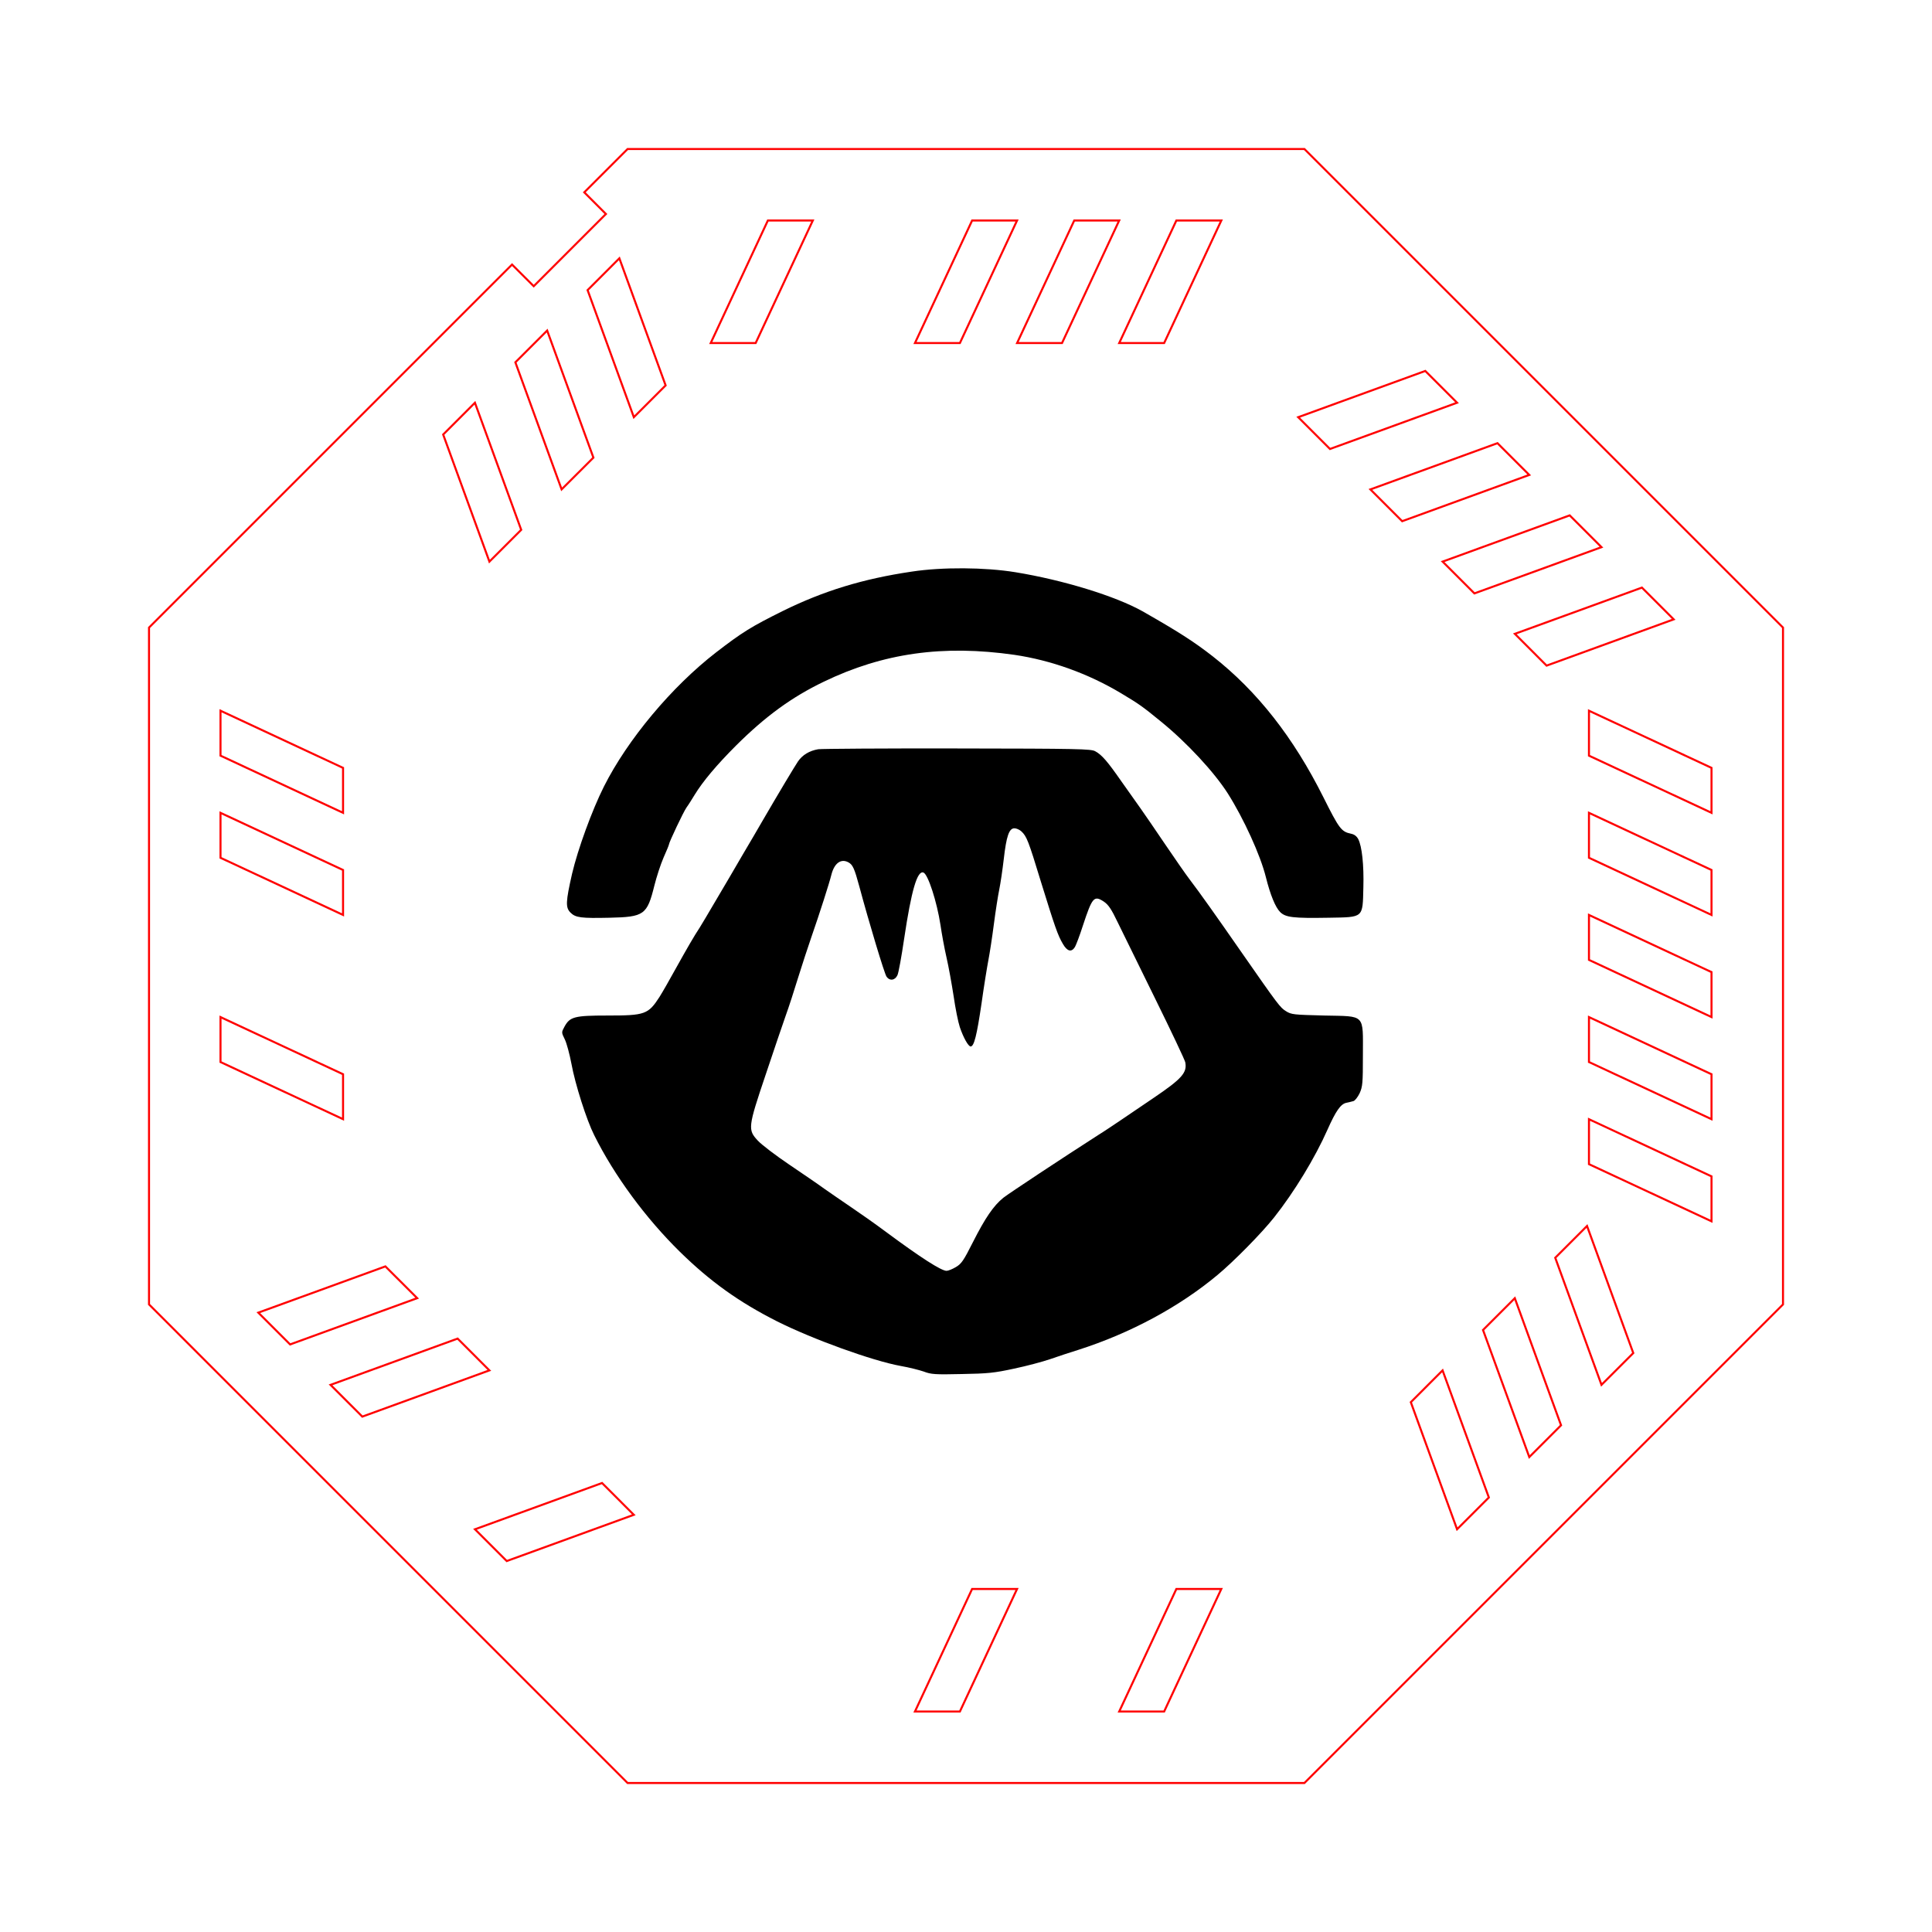
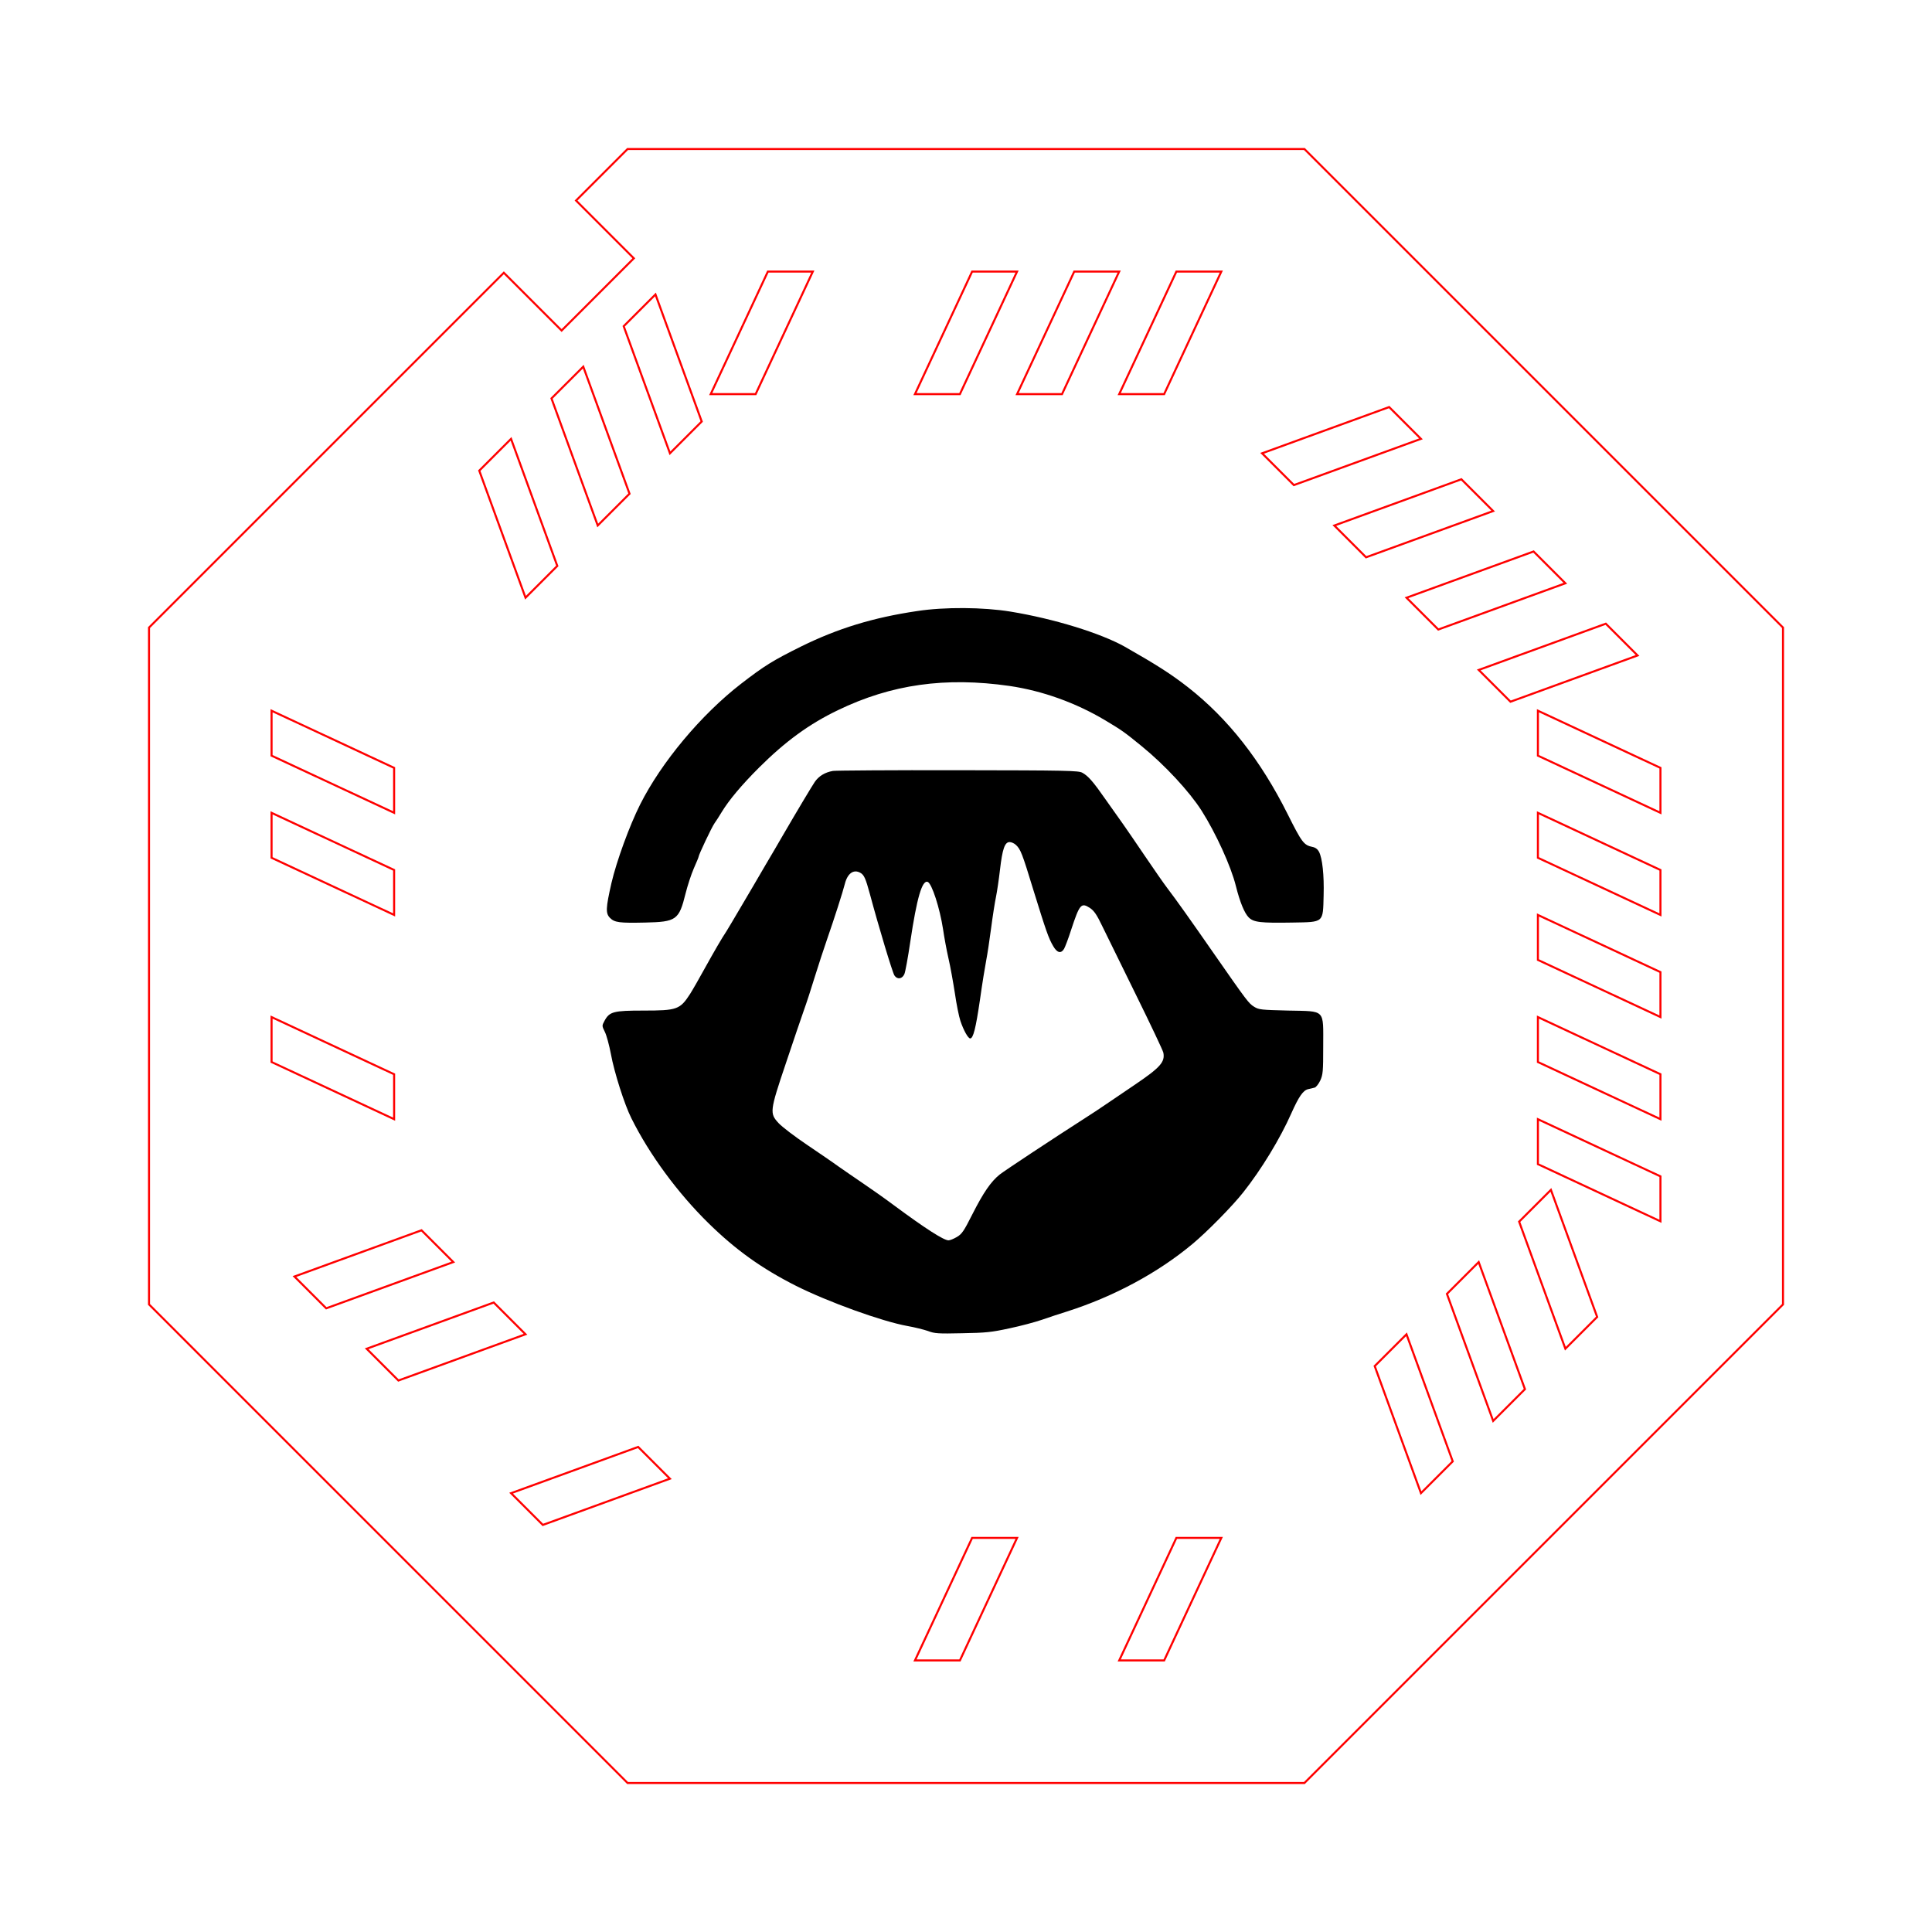
<svg xmlns="http://www.w3.org/2000/svg" width="94.591mm" height="94.591mm" viewBox="0 0 94.591 94.591">
  <style>
  .cut { fill: none; stroke: #ff0000; stroke-width: 0.1; }
  .mark { fill: none; stroke: #0000ff; stroke-width: 0.1; }
</style>
  <g id="B-caves">
-     <polygon points="30.727,7.296 63.864,7.296 87.296,30.727 87.296,63.864 63.864,87.296 30.727,87.296 7.296,63.864 7.296,30.727 25.070,12.953 26.131,14.013 29.666,10.478 28.606,9.417" class="cut" />
-     <polygon points="34.797,16.796 36.997,16.796 39.795,10.796 37.595,10.796" class="cut" />
-     <polygon points="44.797,16.796 46.997,16.796 49.795,10.796 47.595,10.796" class="cut" />
-     <polygon points="49.797,16.796 51.997,16.796 54.795,10.796 52.595,10.796" class="cut" />
-     <polygon points="54.797,16.796 56.997,16.796 59.795,10.796 57.595,10.796" class="cut" />
-     <polygon points="63.560,20.426 65.116,21.982 71.337,19.718 69.781,18.162" class="cut" />
-     <polygon points="67.095,23.962 68.651,25.518 74.872,23.253 73.316,21.698" class="cut" />
-     <polygon points="70.631,27.497 72.187,29.053 78.408,26.789 76.852,25.233" class="cut" />
-     <polygon points="74.167,31.033 75.722,32.589 81.943,30.324 80.388,28.769" class="cut" />
-     <polygon points="77.796,34.797 77.796,36.997 83.796,39.795 83.796,37.595" class="cut" />
-     <polygon points="77.796,39.797 77.796,41.997 83.796,44.795 83.796,42.595" class="cut" />
-     <polygon points="77.796,44.797 77.796,46.997 83.796,49.795 83.796,47.595" class="cut" />
-     <polygon points="77.796,49.797 77.796,51.997 83.796,54.795 83.796,52.595" class="cut" />
-     <polygon points="77.796,54.797 77.796,56.997 83.796,59.795 83.796,57.595" class="cut" />
-     <polygon points="77.701,60.024 76.145,61.580 78.409,67.801 79.965,66.245" class="cut" />
-     <polygon points="74.165,63.560 72.609,65.116 74.874,71.337 76.429,69.781" class="cut" />
-     <polygon points="70.629,67.095 69.074,68.651 71.338,74.872 72.894,73.316" class="cut" />
-     <polygon points="59.795,77.796 57.595,77.796 54.797,83.796 56.997,83.796" class="cut" />
-     <polygon points="49.795,77.796 47.595,77.796 44.797,83.796 46.997,83.796" class="cut" />
-     <polygon points="31.031,74.165 29.476,72.609 23.255,74.874 24.810,76.429" class="cut" />
-     <polygon points="23.960,67.094 22.405,65.538 16.184,67.803 17.739,69.358" class="cut" />
-     <polygon points="20.425,63.558 18.869,62.003 12.648,64.267 14.204,65.823" class="cut" />
-     <polygon points="16.796,54.795 16.796,52.595 10.796,49.797 10.796,51.997" class="cut" />
-     <polygon points="16.796,44.795 16.796,42.595 10.796,39.797 10.796,41.997" class="cut" />
-     <polygon points="16.796,39.795 16.796,37.595 10.796,34.797 10.796,36.997" class="cut" />
-     <polygon points="23.962,27.496 25.518,25.940 23.253,19.719 21.698,21.275" class="cut" />
-     <polygon points="27.497,23.960 29.053,22.405 26.789,16.184 25.233,17.739" class="cut" />
-     <polygon points="31.033,20.425 32.589,18.869 30.324,12.648 28.769,14.204" class="cut" />
-     <svg x="27.296" y="27.296" width="40.000" height="40.000" viewBox="0 0 528 528">
+     <polygon points="30.727,7.296 63.864,7.296 87.296,30.727 87.296,63.864 63.864,87.296 30.727,87.296 7.296,63.864 7.296,30.727 24.668,13.355 27.497,16.183 31.032,12.647 28.204,9.819" class="cut" />
+     <polygon points="34.797,19.296 36.997,19.296 39.795,13.296 37.595,13.296" class="cut" />
+     <polygon points="44.797,19.296 46.997,19.296 49.795,13.296 47.595,13.296" class="cut" />
+     <polygon points="49.797,19.296 51.997,19.296 54.795,13.296 52.595,13.296" class="cut" />
+     <polygon points="54.797,19.296 56.997,19.296 59.795,13.296 57.595,13.296" class="cut" />
+     <polygon points="61.792,22.194 63.348,23.750 69.569,21.486 68.013,19.930" class="cut" />
+     <polygon points="65.328,25.730 66.883,27.285 73.104,25.021 71.549,23.465" class="cut" />
+     <polygon points="68.863,29.265 70.419,30.821 76.640,28.557 75.084,27.001" class="cut" />
+     <polygon points="72.399,32.801 73.954,34.356 80.175,32.092 78.620,30.536" class="cut" />
+     <polygon points="75.296,34.797 75.296,36.997 81.296,39.795 81.296,37.595" class="cut" />
+     <polygon points="75.296,39.797 75.296,41.997 81.296,44.795 81.296,42.595" class="cut" />
+     <polygon points="75.296,44.797 75.296,46.997 81.296,49.795 81.296,47.595" class="cut" />
+     <polygon points="75.296,49.797 75.296,51.997 81.296,54.795 81.296,52.595" class="cut" />
+     <polygon points="75.296,54.797 75.296,56.997 81.296,59.795 81.296,57.595" class="cut" />
+     <polygon points="75.933,58.257 74.377,59.812 76.641,66.033 78.197,64.478" class="cut" />
+     <polygon points="72.397,61.792 70.842,63.348 73.106,69.569 74.661,68.013" class="cut" />
+     <polygon points="68.862,65.328 67.306,66.883 69.570,73.104 71.126,71.549" class="cut" />
+     <polygon points="59.795,75.296 57.595,75.296 54.797,81.296 56.997,81.296" class="cut" />
+     <polygon points="49.795,75.296 47.595,75.296 44.797,81.296 46.997,81.296" class="cut" />
+     <polygon points="32.799,72.397 31.244,70.842 25.023,73.106 26.578,74.661" class="cut" />
+     <polygon points="25.728,65.326 24.173,63.771 17.952,66.035 19.507,67.590" class="cut" />
+     <polygon points="22.193,61.791 20.637,60.235 14.416,62.499 15.972,64.055" class="cut" />
+     <polygon points="19.296,54.795 19.296,52.595 13.296,49.797 13.296,51.997" class="cut" />
+     <polygon points="19.296,44.795 19.296,42.595 13.296,39.797 13.296,41.997" class="cut" />
+     <polygon points="19.296,39.795 19.296,37.595 13.296,34.797 13.296,36.997" class="cut" />
+     <polygon points="25.730,29.264 27.285,27.708 25.021,21.487 23.465,23.043" class="cut" />
+     <polygon points="29.265,25.728 30.821,24.173 28.557,17.952 27.001,19.507" class="cut" />
+     <polygon points="32.801,22.193 34.356,20.637 32.092,14.416 30.536,15.972" class="cut" />
+     <svg x="29.296" y="29.296" width="36.000" height="36.000" viewBox="0 0 528 528">
      <g transform="translate(0,528) scale(0.1,-0.1)" fill="#000000" stroke="none">
        <path d="M2290 5189 c-318 -47 -571 -125 -835 -255 -203 -101 -260 -136 -430 -267 -287 -222 -572 -563 -725 -867 -77 -153 -169 -406 -206 -564 -41 -181 -43 -218 -10 -251 33 -33 69 -37 252 -33 224 5 243 18 290 208 14 56 40 136 59 180 19 43 35 81 35 85 0 13 94 212 114 240 12 16 35 53 52 81 53 87 143 194 268 319 190 189 360 313 566 412 385 186 772 240 1233 174 237 -35 476 -121 687 -247 122 -73 137 -84 261 -185 167 -136 343 -326 431 -464 102 -161 211 -399 246 -541 29 -116 62 -195 92 -225 35 -35 84 -41 314 -37 228 4 219 -4 224 196 4 145 -9 265 -33 312 -10 19 -26 31 -47 35 -62 13 -76 31 -178 235 -194 388 -428 686 -715 911 -123 96 -225 161 -455 292 -173 97 -509 201 -821 252 -196 32 -473 34 -669 4z M1685 4041 c-58 -10 -102 -37 -131 -79 -22 -33 -123 -201 -234 -392 -20 -36 -76 -130 -123 -210 -46 -80 -124 -212 -173 -295 -48 -82 -95 -161 -104 -175 -36 -54 -86 -141 -155 -265 -39 -71 -87 -155 -106 -185 -73 -113 -94 -120 -336 -120 -214 0 -243 -8 -278 -72 -20 -37 -20 -37 2 -82 12 -24 31 -95 43 -158 24 -132 98 -364 147 -461 130 -262 334 -538 554 -754 197 -193 382 -325 627 -449 231 -116 618 -256 801 -289 52 -9 119 -26 148 -36 47 -18 72 -20 245 -16 170 3 210 7 339 35 81 17 186 45 235 62 49 17 130 44 179 59 335 107 652 277 900 484 105 87 287 272 366 372 130 164 265 386 345 567 54 121 85 166 122 174 15 3 35 8 46 11 10 3 28 26 40 51 19 43 21 64 21 244 0 272 20 252 -251 258 -196 5 -211 6 -246 28 -38 24 -47 35 -292 387 -164 236 -264 377 -331 465 -23 30 -94 132 -157 225 -63 94 -136 199 -161 235 -26 36 -82 115 -124 175 -87 125 -125 170 -168 193 -27 15 -108 17 -890 18 -473 1 -878 -2 -900 -5z m1313 -531 c34 -32 45 -59 126 -325 91 -294 109 -346 142 -402 28 -49 56 -56 78 -20 7 12 31 74 51 137 61 185 72 198 136 156 29 -20 48 -47 89 -133 29 -59 138 -281 242 -493 104 -211 192 -397 195 -412 13 -67 -21 -106 -204 -230 -67 -46 -160 -108 -205 -139 -46 -31 -114 -77 -153 -101 -229 -147 -576 -376 -614 -406 -63 -51 -117 -130 -196 -286 -61 -121 -75 -141 -111 -162 -22 -13 -49 -24 -60 -24 -35 1 -165 84 -389 250 -71 53 -175 126 -230 163 -55 37 -131 90 -170 117 -38 28 -141 98 -228 157 -86 58 -178 128 -202 154 -66 71 -65 85 51 429 52 157 111 328 129 380 19 52 55 163 80 245 26 83 64 200 85 260 54 155 117 352 130 405 19 75 62 106 110 80 28 -15 39 -40 70 -154 63 -235 162 -563 176 -584 20 -30 55 -26 71 9 7 14 26 119 43 234 47 315 85 444 125 429 30 -12 87 -189 110 -339 8 -55 25 -149 39 -210 14 -60 34 -173 46 -250 11 -77 29 -167 40 -200 23 -68 55 -125 70 -125 22 0 40 72 70 276 16 115 37 243 45 284 8 41 24 145 35 230 11 85 27 187 35 225 8 39 21 127 29 196 17 148 34 199 69 199 13 0 33 -9 45 -20z" />
      </g>
    </svg>
  </g>
</svg>
